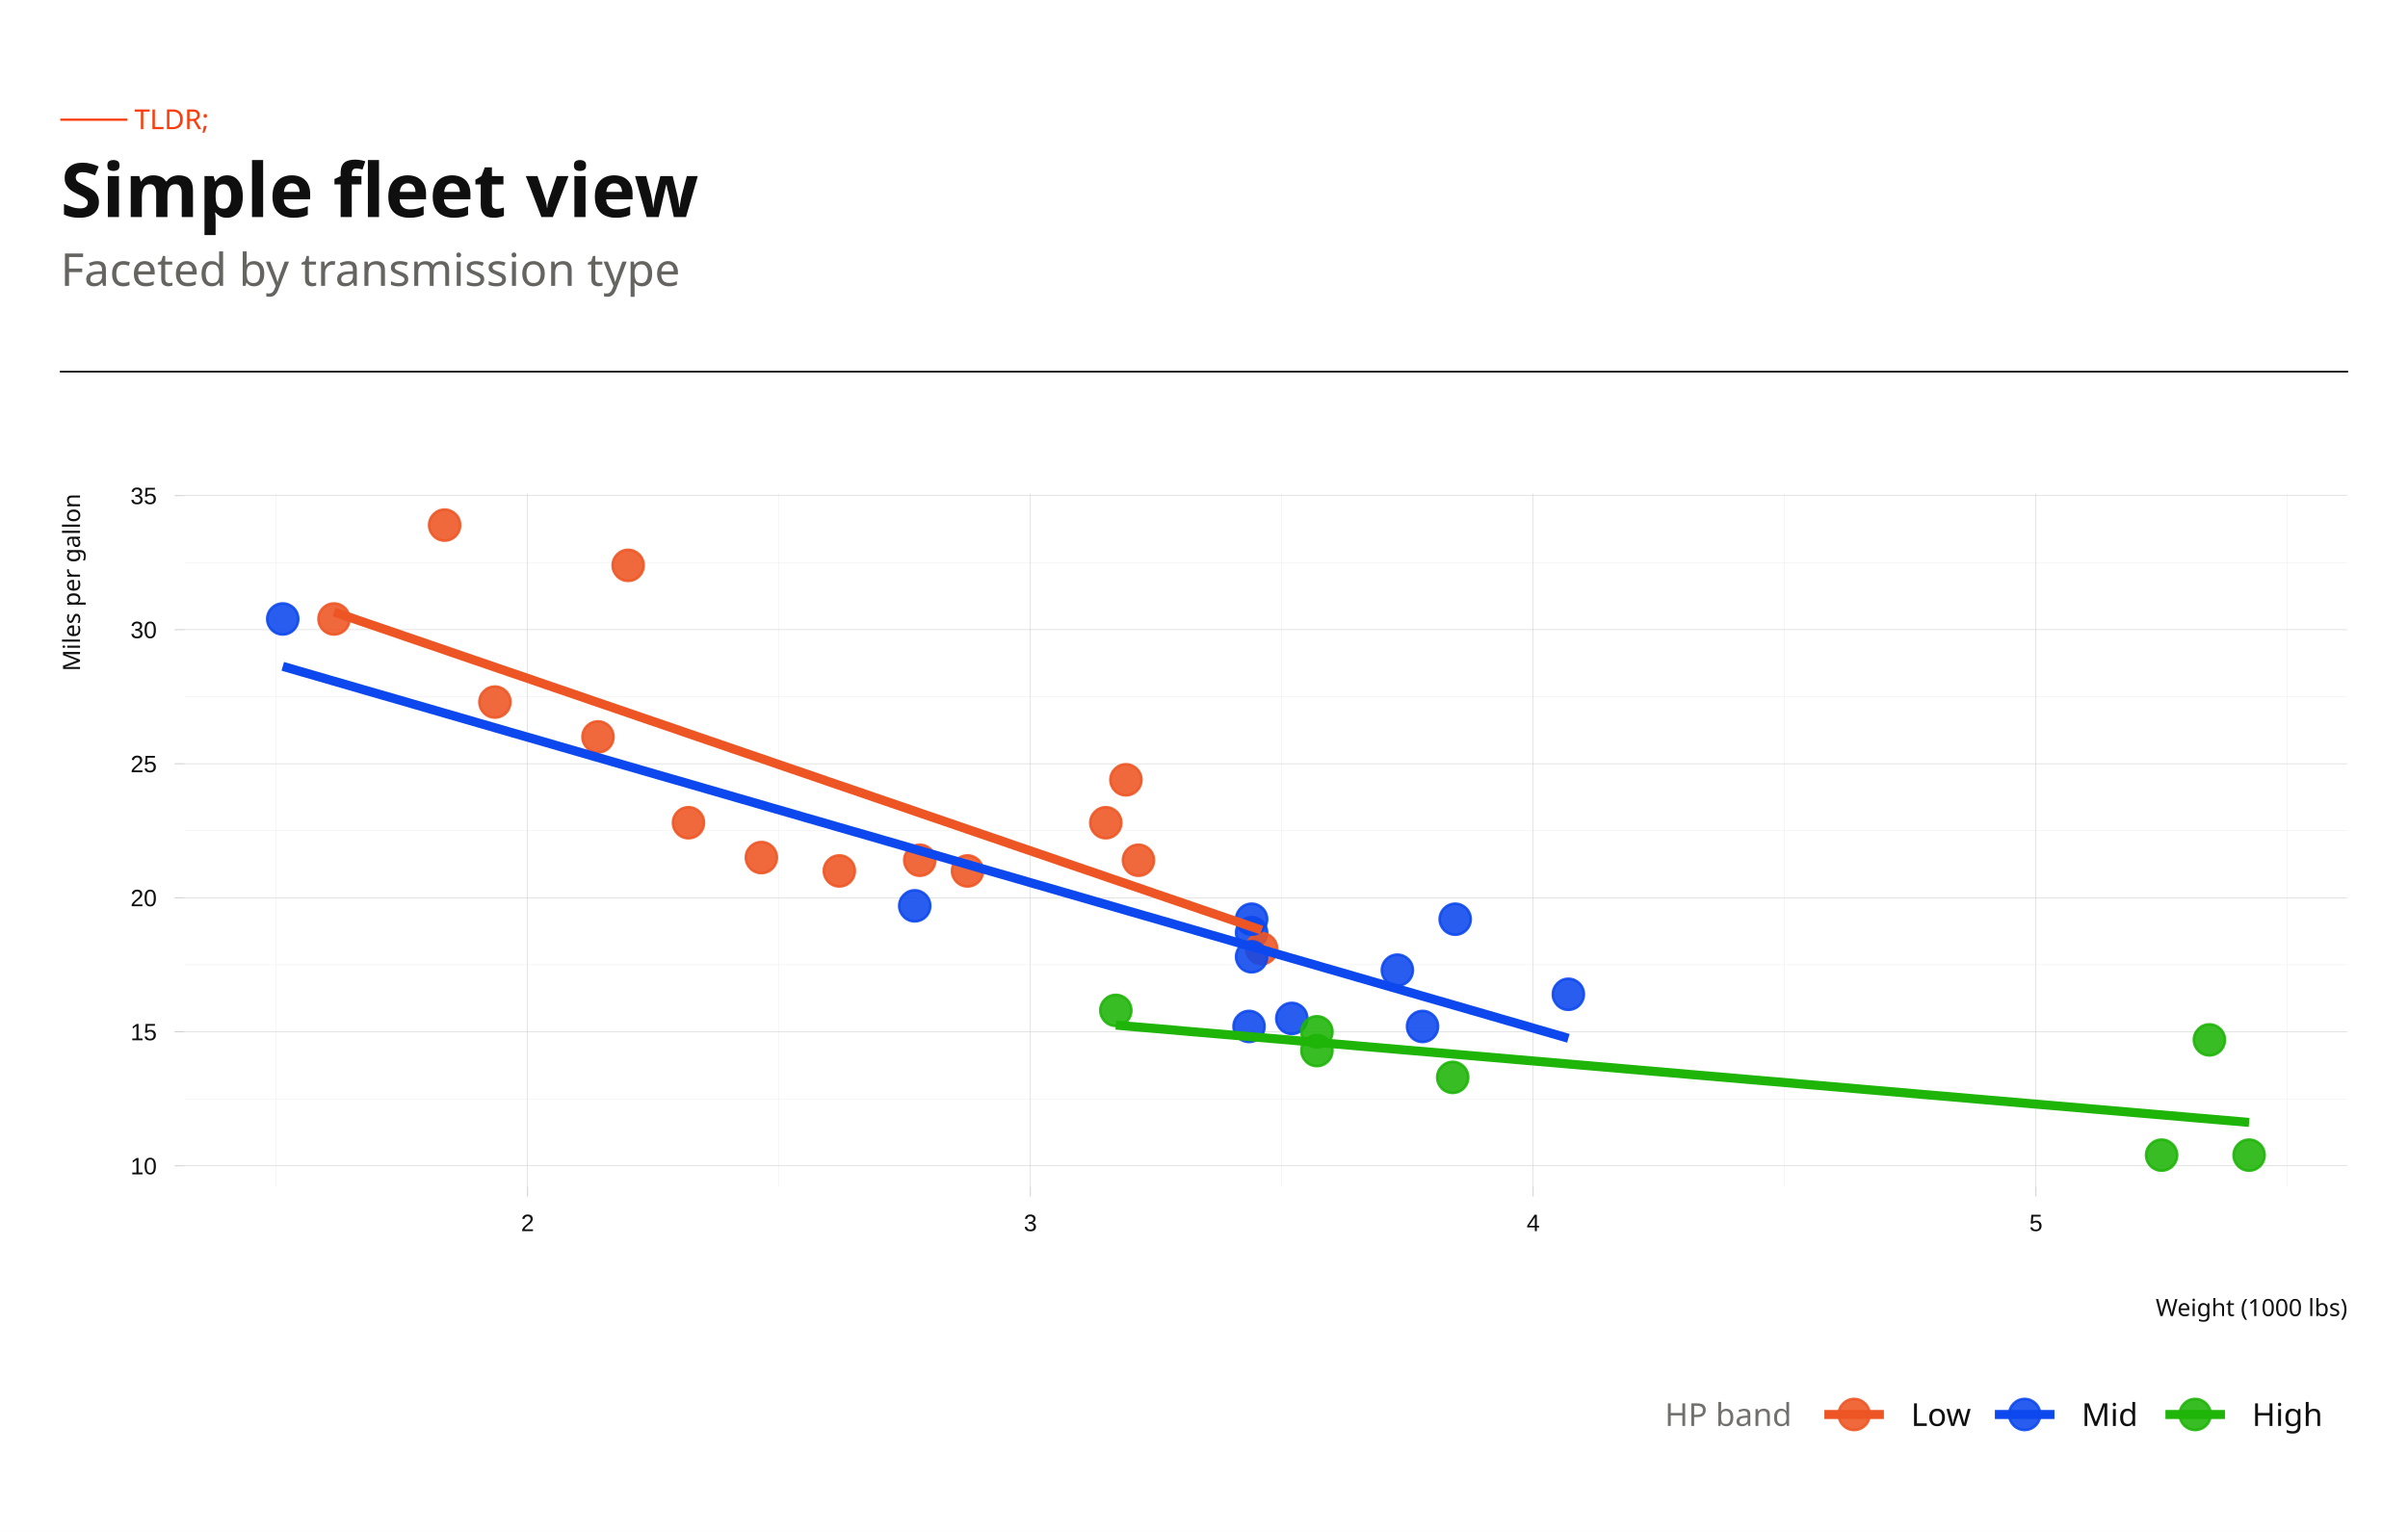
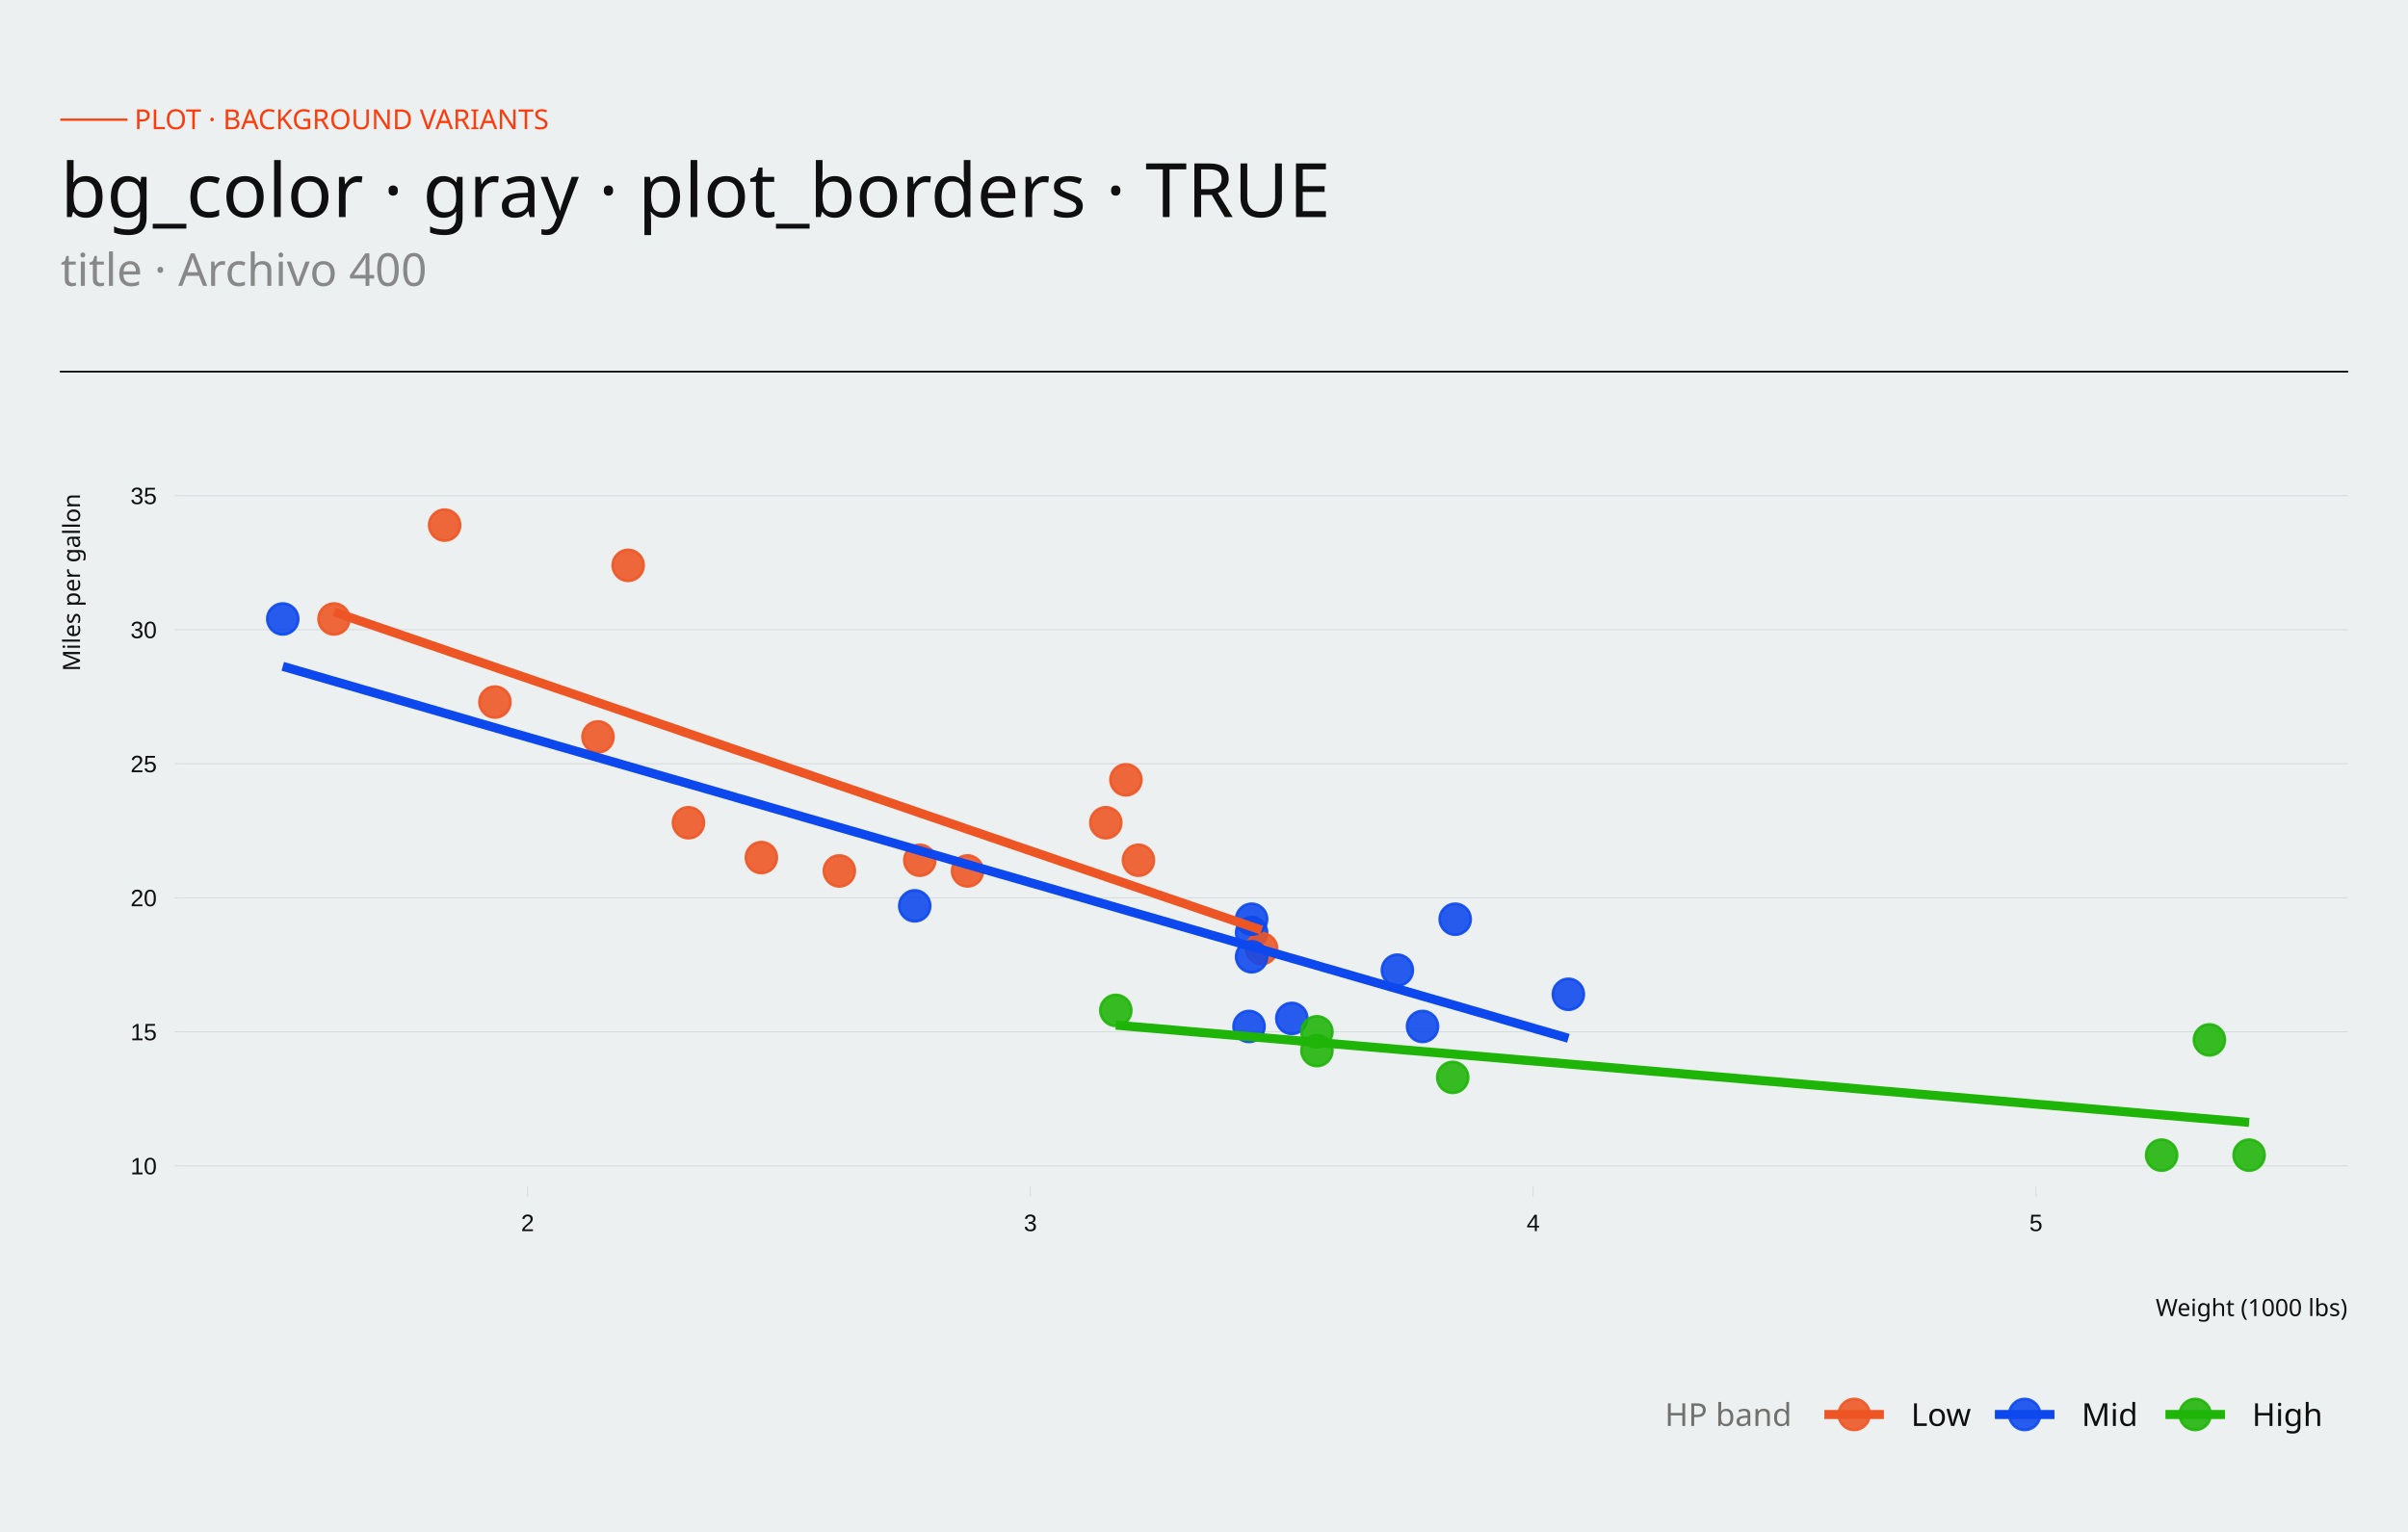
<svg xmlns="http://www.w3.org/2000/svg" width="396.00pt" height="252.00pt" viewBox="0 0 396.00 252.00">
  <g class="svglite">
    <defs>
      <style type="text/css">
    .svglite line, .svglite polyline, .svglite polygon, .svglite path, .svglite rect, .svglite circle {
      fill: none;
      stroke: #000000;
      stroke-linecap: round;
      stroke-linejoin: round;
      stroke-miterlimit: 10.00;
    }
    .svglite text {
      white-space: pre;
    }
    .svglite g.glyphgroup path {
      fill: inherit;
      stroke: none;
    }
  </style>
    </defs>
    <rect width="100%" height="100%" style="stroke: none; fill: none;" />
    <defs>
      <clipPath id="cpMC4wMHwzOTYuMDB8MC4wMHwyNTIuMDA=">
        <rect x="0.00" y="0.00" width="396.00" height="252.00" />
      </clipPath>
    </defs>
    <g clip-path="url(#cpMC4wMHwzOTYuMDB8MC4wMHwyNTIuMDA=)">
-       <rect x="0.00" y="0.00" width="396.00" height="252.00" style="stroke-width: 0.63; stroke: none; fill: #FFFFFF;" />
+       <rect x="0.00" y="0.00" width="396.00" height="252.00" style="stroke-width: 0.63; stroke: none; fill: #EDF0F1;" />
    </g>
    <defs>
      <clipPath id="cpMzAuMzN8Mzg2LjA0fDgxLjIwfDE5NS4yMA==">
        <rect x="30.33" y="81.20" width="355.71" height="114.00" />
      </clipPath>
    </defs>
    <g clip-path="url(#cpMzAuMzN8Mzg2LjA0fDgxLjIwfDE5NS4yMA==)">
-       <rect x="30.33" y="81.20" width="355.71" height="114.00" style="stroke-width: 0.63; stroke: none; fill: #FFFFFF;" />
-       <polyline points="30.33,180.76 386.04,180.76 " style="stroke-width: 0.043; stroke: #DEDEDE; stroke-linecap: butt;" />
-       <polyline points="30.33,158.71 386.04,158.71 " style="stroke-width: 0.043; stroke: #DEDEDE; stroke-linecap: butt;" />
-       <polyline points="30.33,136.66 386.04,136.66 " style="stroke-width: 0.043; stroke: #DEDEDE; stroke-linecap: butt;" />
-       <polyline points="30.33,114.61 386.04,114.61 " style="stroke-width: 0.043; stroke: #DEDEDE; stroke-linecap: butt;" />
-       <polyline points="30.33,92.56 386.04,92.56 " style="stroke-width: 0.043; stroke: #DEDEDE; stroke-linecap: butt;" />
-       <polyline points="45.42,195.20 45.42,81.20 " style="stroke-width: 0.043; stroke: #DEDEDE; stroke-linecap: butt;" />
-       <polyline points="128.10,195.20 128.10,81.20 " style="stroke-width: 0.043; stroke: #DEDEDE; stroke-linecap: butt;" />
-       <polyline points="210.79,195.20 210.79,81.20 " style="stroke-width: 0.043; stroke: #DEDEDE; stroke-linecap: butt;" />
-       <polyline points="293.47,195.20 293.47,81.20 " style="stroke-width: 0.043; stroke: #DEDEDE; stroke-linecap: butt;" />
-       <polyline points="376.15,195.20 376.15,81.20 " style="stroke-width: 0.043; stroke: #DEDEDE; stroke-linecap: butt;" />
-       <polyline points="30.33,191.78 386.04,191.78 " style="stroke-width: 0.085; stroke: #CCCCCC; stroke-linecap: butt;" />
-       <polyline points="30.33,169.73 386.04,169.73 " style="stroke-width: 0.085; stroke: #CCCCCC; stroke-linecap: butt;" />
-       <polyline points="30.33,147.68 386.04,147.68 " style="stroke-width: 0.085; stroke: #CCCCCC; stroke-linecap: butt;" />
-       <polyline points="30.33,125.63 386.04,125.63 " style="stroke-width: 0.085; stroke: #CCCCCC; stroke-linecap: butt;" />
-       <polyline points="30.33,103.58 386.04,103.58 " style="stroke-width: 0.085; stroke: #CCCCCC; stroke-linecap: butt;" />
-       <polyline points="30.33,81.53 386.04,81.53 " style="stroke-width: 0.085; stroke: #CCCCCC; stroke-linecap: butt;" />
-       <polyline points="86.76,195.20 86.76,81.20 " style="stroke-width: 0.085; stroke: #CCCCCC; stroke-linecap: butt;" />
-       <polyline points="169.45,195.20 169.45,81.20 " style="stroke-width: 0.085; stroke: #CCCCCC; stroke-linecap: butt;" />
-       <polyline points="252.13,195.20 252.13,81.20 " style="stroke-width: 0.085; stroke: #CCCCCC; stroke-linecap: butt;" />
-       <polyline points="334.81,195.20 334.81,81.20 " style="stroke-width: 0.085; stroke: #CCCCCC; stroke-linecap: butt;" />
+       <rect x="30.33" y="81.20" width="355.71" height="114.00" style="stroke-width: 0.63; stroke: none; fill: #EDF0F1;" />
+       <polyline points="30.33,191.78 386.04,191.78 " style="stroke-width: 0.15; stroke: #D4D9DB; stroke-linecap: butt;" />
+       <polyline points="30.33,169.73 386.04,169.73 " style="stroke-width: 0.15; stroke: #D4D9DB; stroke-linecap: butt;" />
+       <polyline points="30.33,147.68 386.04,147.68 " style="stroke-width: 0.15; stroke: #D4D9DB; stroke-linecap: butt;" />
+       <polyline points="30.33,125.63 386.04,125.63 " style="stroke-width: 0.15; stroke: #D4D9DB; stroke-linecap: butt;" />
+       <polyline points="30.33,103.58 386.04,103.58 " style="stroke-width: 0.15; stroke: #D4D9DB; stroke-linecap: butt;" />
+       <polyline points="30.33,81.53 386.04,81.53 " style="stroke-width: 0.15; stroke: #D4D9DB; stroke-linecap: butt;" />
      <circle cx="138.03" cy="143.27" r="2.56" style="stroke-width: 0.42; stroke: #EE5524; stroke-opacity: 0.88; fill: #EE5524; fill-opacity: 0.88;" />
      <circle cx="159.11" cy="143.27" r="2.56" style="stroke-width: 0.42; stroke: #EE5524; stroke-opacity: 0.88; fill: #EE5524; fill-opacity: 0.88;" />
      <circle cx="113.22" cy="135.34" r="2.56" style="stroke-width: 0.42; stroke: #EE5524; stroke-opacity: 0.88; fill: #EE5524; fill-opacity: 0.88;" />
      <circle cx="187.22" cy="141.51" r="2.56" style="stroke-width: 0.42; stroke: #EE5524; stroke-opacity: 0.88; fill: #EE5524; fill-opacity: 0.88;" />
      <circle cx="205.83" cy="153.42" r="2.56" style="stroke-width: 0.42; stroke: #0C48ED; stroke-opacity: 0.88; fill: #0C48ED; fill-opacity: 0.88;" />
      <circle cx="207.48" cy="156.06" r="2.56" style="stroke-width: 0.42; stroke: #EE5524; stroke-opacity: 0.88; fill: #EE5524; fill-opacity: 0.88;" />
      <circle cx="216.57" cy="172.82" r="2.56" style="stroke-width: 0.42; stroke: #1EB508; stroke-opacity: 0.88; fill: #1EB508; fill-opacity: 0.88;" />
      <circle cx="185.16" cy="128.28" r="2.56" style="stroke-width: 0.42; stroke: #EE5524; stroke-opacity: 0.88; fill: #EE5524; fill-opacity: 0.88;" />
      <circle cx="181.85" cy="135.34" r="2.56" style="stroke-width: 0.42; stroke: #EE5524; stroke-opacity: 0.88; fill: #EE5524; fill-opacity: 0.88;" />
      <circle cx="205.83" cy="151.21" r="2.56" style="stroke-width: 0.42; stroke: #0C48ED; stroke-opacity: 0.88; fill: #0C48ED; fill-opacity: 0.88;" />
      <circle cx="205.83" cy="157.39" r="2.56" style="stroke-width: 0.42; stroke: #0C48ED; stroke-opacity: 0.88; fill: #0C48ED; fill-opacity: 0.88;" />
      <circle cx="257.92" cy="163.56" r="2.56" style="stroke-width: 0.42; stroke: #0C48ED; stroke-opacity: 0.88; fill: #0C48ED; fill-opacity: 0.88;" />
      <circle cx="229.80" cy="159.59" r="2.56" style="stroke-width: 0.42; stroke: #0C48ED; stroke-opacity: 0.88; fill: #0C48ED; fill-opacity: 0.88;" />
      <circle cx="233.94" cy="168.85" r="2.56" style="stroke-width: 0.42; stroke: #0C48ED; stroke-opacity: 0.88; fill: #0C48ED; fill-opacity: 0.88;" />
      <circle cx="355.48" cy="190.02" r="2.56" style="stroke-width: 0.42; stroke: #1EB508; stroke-opacity: 0.88; fill: #1EB508; fill-opacity: 0.88;" />
      <circle cx="369.87" cy="190.02" r="2.56" style="stroke-width: 0.42; stroke: #1EB508; stroke-opacity: 0.88; fill: #1EB508; fill-opacity: 0.88;" />
      <circle cx="363.34" cy="171.06" r="2.56" style="stroke-width: 0.42; stroke: #1EB508; stroke-opacity: 0.88; fill: #1EB508; fill-opacity: 0.88;" />
      <circle cx="103.30" cy="93.00" r="2.56" style="stroke-width: 0.42; stroke: #EE5524; stroke-opacity: 0.88; fill: #EE5524; fill-opacity: 0.88;" />
      <circle cx="54.93" cy="101.82" r="2.56" style="stroke-width: 0.42; stroke: #EE5524; stroke-opacity: 0.88; fill: #EE5524; fill-opacity: 0.88;" />
      <circle cx="73.12" cy="86.38" r="2.56" style="stroke-width: 0.42; stroke: #EE5524; stroke-opacity: 0.88; fill: #EE5524; fill-opacity: 0.88;" />
      <circle cx="125.21" cy="141.07" r="2.56" style="stroke-width: 0.42; stroke: #EE5524; stroke-opacity: 0.88; fill: #EE5524; fill-opacity: 0.88;" />
      <circle cx="212.44" cy="167.53" r="2.56" style="stroke-width: 0.42; stroke: #0C48ED; stroke-opacity: 0.88; fill: #0C48ED; fill-opacity: 0.88;" />
      <circle cx="205.41" cy="168.85" r="2.56" style="stroke-width: 0.42; stroke: #0C48ED; stroke-opacity: 0.88; fill: #0C48ED; fill-opacity: 0.88;" />
      <circle cx="238.90" cy="177.23" r="2.56" style="stroke-width: 0.42; stroke: #1EB508; stroke-opacity: 0.88; fill: #1EB508; fill-opacity: 0.88;" />
      <circle cx="239.31" cy="151.21" r="2.56" style="stroke-width: 0.42; stroke: #0C48ED; stroke-opacity: 0.88; fill: #0C48ED; fill-opacity: 0.88;" />
      <circle cx="81.39" cy="115.49" r="2.56" style="stroke-width: 0.42; stroke: #EE5524; stroke-opacity: 0.88; fill: #EE5524; fill-opacity: 0.88;" />
      <circle cx="98.34" cy="121.22" r="2.56" style="stroke-width: 0.42; stroke: #EE5524; stroke-opacity: 0.88; fill: #EE5524; fill-opacity: 0.88;" />
      <circle cx="46.50" cy="101.82" r="2.56" style="stroke-width: 0.42; stroke: #0C48ED; stroke-opacity: 0.88; fill: #0C48ED; fill-opacity: 0.88;" />
      <circle cx="183.50" cy="166.21" r="2.56" style="stroke-width: 0.42; stroke: #1EB508; stroke-opacity: 0.88; fill: #1EB508; fill-opacity: 0.88;" />
      <circle cx="150.43" cy="149.01" r="2.56" style="stroke-width: 0.42; stroke: #0C48ED; stroke-opacity: 0.88; fill: #0C48ED; fill-opacity: 0.88;" />
      <circle cx="216.57" cy="169.73" r="2.56" style="stroke-width: 0.42; stroke: #1EB508; stroke-opacity: 0.88; fill: #1EB508; fill-opacity: 0.88;" />
      <circle cx="151.26" cy="141.51" r="2.56" style="stroke-width: 0.42; stroke: #EE5524; stroke-opacity: 0.88; fill: #EE5524; fill-opacity: 0.88;" />
      <polyline points="54.93,100.67 56.86,101.33 58.79,102.00 60.72,102.66 62.65,103.32 64.59,103.98 66.52,104.65 68.45,105.31 70.38,105.97 72.31,106.63 74.24,107.30 76.17,107.96 78.10,108.62 80.03,109.28 81.96,109.95 83.90,110.61 85.83,111.27 87.76,111.93 89.69,112.60 91.62,113.26 93.55,113.92 95.48,114.58 97.41,115.25 99.34,115.91 101.27,116.57 103.21,117.23 105.14,117.90 107.07,118.56 109.00,119.22 110.93,119.88 112.86,120.55 114.79,121.21 116.72,121.87 118.65,122.53 120.58,123.20 122.52,123.86 124.45,124.52 126.38,125.18 128.31,125.85 130.24,126.51 132.17,127.17 134.10,127.83 136.03,128.50 137.96,129.16 139.89,129.82 141.83,130.48 143.76,131.15 145.69,131.81 147.62,132.47 149.55,133.13 151.48,133.80 153.41,134.46 155.34,135.12 157.27,135.78 159.20,136.45 161.14,137.11 163.07,137.77 165.00,138.43 166.93,139.10 168.86,139.76 170.79,140.42 172.72,141.08 174.65,141.75 176.58,142.41 178.51,143.07 180.45,143.73 182.38,144.40 184.31,145.06 186.24,145.72 188.17,146.38 190.10,147.05 192.03,147.71 193.96,148.37 195.89,149.03 197.82,149.70 199.76,150.36 201.69,151.02 203.62,151.68 205.55,152.35 207.48,153.01 " style="stroke-width: 1.49; stroke: #EE5524; stroke-linecap: butt;" />
      <polyline points="46.50,109.61 49.17,110.39 51.85,111.16 54.53,111.94 57.20,112.71 59.88,113.49 62.55,114.26 65.23,115.03 67.91,115.81 70.58,116.58 73.26,117.36 75.93,118.13 78.61,118.91 81.29,119.68 83.96,120.46 86.64,121.23 89.32,122.00 91.99,122.78 94.67,123.55 97.34,124.33 100.02,125.10 102.70,125.88 105.37,126.65 108.05,127.43 110.73,128.20 113.40,128.97 116.08,129.75 118.75,130.52 121.43,131.30 124.11,132.07 126.78,132.85 129.46,133.62 132.13,134.40 134.81,135.17 137.49,135.95 140.16,136.72 142.84,137.49 145.52,138.27 148.19,139.04 150.87,139.82 153.54,140.59 156.22,141.37 158.90,142.14 161.57,142.92 164.25,143.69 166.93,144.46 169.60,145.24 172.28,146.01 174.95,146.79 177.63,147.56 180.31,148.34 182.98,149.11 185.66,149.89 188.34,150.66 191.01,151.43 193.69,152.21 196.36,152.98 199.04,153.76 201.72,154.53 204.39,155.31 207.07,156.08 209.74,156.86 212.42,157.63 215.10,158.40 217.77,159.18 220.45,159.95 223.13,160.73 225.80,161.50 228.48,162.28 231.15,163.05 233.83,163.83 236.51,164.60 239.18,165.37 241.86,166.15 244.54,166.92 247.21,167.70 249.89,168.47 252.56,169.25 255.24,170.02 257.92,170.80 " style="stroke-width: 1.49; stroke: #0C48ED; stroke-linecap: butt;" />
      <polyline points="183.50,168.63 185.86,168.84 188.22,169.04 190.58,169.24 192.94,169.44 195.30,169.65 197.66,169.85 200.02,170.05 202.37,170.25 204.73,170.46 207.09,170.66 209.45,170.86 211.81,171.06 214.17,171.27 216.53,171.47 218.89,171.67 221.25,171.87 223.61,172.08 225.97,172.28 228.32,172.48 230.68,172.69 233.04,172.89 235.40,173.09 237.76,173.29 240.12,173.50 242.48,173.70 244.84,173.90 247.20,174.10 249.56,174.31 251.91,174.51 254.27,174.71 256.63,174.91 258.99,175.12 261.35,175.32 263.71,175.52 266.07,175.72 268.43,175.93 270.79,176.13 273.15,176.33 275.51,176.53 277.86,176.74 280.22,176.94 282.58,177.14 284.94,177.34 287.30,177.55 289.66,177.75 292.02,177.95 294.38,178.15 296.74,178.36 299.10,178.56 301.46,178.76 303.81,178.96 306.17,179.17 308.53,179.37 310.89,179.57 313.25,179.77 315.61,179.98 317.97,180.18 320.33,180.38 322.69,180.58 325.05,180.79 327.41,180.99 329.76,181.19 332.12,181.39 334.48,181.60 336.84,181.80 339.20,182.00 341.56,182.20 343.92,182.41 346.28,182.61 348.64,182.81 351.00,183.02 353.36,183.22 355.71,183.42 358.07,183.62 360.43,183.83 362.79,184.03 365.15,184.23 367.51,184.43 369.87,184.64 " style="stroke-width: 1.49; stroke: #1EB508; stroke-linecap: butt;" />
    </g>
    <g clip-path="url(#cpMC4wMHwzOTYuMDB8MC4wMHwyNTIuMDA=)">
      <text x="25.79" y="193.18" text-anchor="end" style="font-size: 3.90px;fill: #0F0F0F; font-family: &quot;Arial&quot;;" textLength="4.31px" lengthAdjust="spacingAndGlyphs">10</text>
      <text x="25.79" y="171.13" text-anchor="end" style="font-size: 3.90px;fill: #0F0F0F; font-family: &quot;Arial&quot;;" textLength="4.31px" lengthAdjust="spacingAndGlyphs">15</text>
      <text x="25.79" y="149.08" text-anchor="end" style="font-size: 3.90px;fill: #0F0F0F; font-family: &quot;Arial&quot;;" textLength="4.31px" lengthAdjust="spacingAndGlyphs">20</text>
      <text x="25.79" y="127.03" text-anchor="end" style="font-size: 3.90px;fill: #0F0F0F; font-family: &quot;Arial&quot;;" textLength="4.31px" lengthAdjust="spacingAndGlyphs">25</text>
      <text x="25.79" y="104.98" text-anchor="end" style="font-size: 3.90px;fill: #0F0F0F; font-family: &quot;Arial&quot;;" textLength="4.31px" lengthAdjust="spacingAndGlyphs">30</text>
      <text x="25.79" y="82.93" text-anchor="end" style="font-size: 3.90px;fill: #0F0F0F; font-family: &quot;Arial&quot;;" textLength="4.31px" lengthAdjust="spacingAndGlyphs">35</text>
-       <polyline points="28.71,191.78 30.33,191.78 " style="stroke-width: 0.15; stroke: #CCCCCC; stroke-linecap: butt;" />
-       <polyline points="28.71,169.73 30.33,169.73 " style="stroke-width: 0.15; stroke: #CCCCCC; stroke-linecap: butt;" />
-       <polyline points="28.71,147.68 30.33,147.68 " style="stroke-width: 0.15; stroke: #CCCCCC; stroke-linecap: butt;" />
-       <polyline points="28.71,125.63 30.33,125.63 " style="stroke-width: 0.15; stroke: #CCCCCC; stroke-linecap: butt;" />
-       <polyline points="28.71,103.58 30.33,103.58 " style="stroke-width: 0.15; stroke: #CCCCCC; stroke-linecap: butt;" />
-       <polyline points="28.71,81.53 30.33,81.53 " style="stroke-width: 0.15; stroke: #CCCCCC; stroke-linecap: butt;" />
-       <polyline points="86.76,196.82 86.76,195.20 " style="stroke-width: 0.15; stroke: #CCCCCC; stroke-linecap: butt;" />
-       <polyline points="169.45,196.82 169.45,195.20 " style="stroke-width: 0.15; stroke: #CCCCCC; stroke-linecap: butt;" />
-       <polyline points="252.13,196.82 252.13,195.20 " style="stroke-width: 0.15; stroke: #CCCCCC; stroke-linecap: butt;" />
-       <polyline points="334.81,196.82 334.81,195.20 " style="stroke-width: 0.15; stroke: #CCCCCC; stroke-linecap: butt;" />
+       <polyline points="28.71,191.78 30.33,191.78 " style="stroke-width: 0.15; stroke: #D4D9DB; stroke-linecap: butt;" />
+       <polyline points="28.71,169.73 30.33,169.73 " style="stroke-width: 0.15; stroke: #D4D9DB; stroke-linecap: butt;" />
+       <polyline points="28.71,147.68 30.33,147.68 " style="stroke-width: 0.15; stroke: #D4D9DB; stroke-linecap: butt;" />
+       <polyline points="28.71,125.63 30.33,125.63 " style="stroke-width: 0.15; stroke: #D4D9DB; stroke-linecap: butt;" />
+       <polyline points="28.71,103.58 30.33,103.58 " style="stroke-width: 0.15; stroke: #D4D9DB; stroke-linecap: butt;" />
+       <polyline points="28.71,81.53 30.33,81.53 " style="stroke-width: 0.15; stroke: #D4D9DB; stroke-linecap: butt;" />
+       <polyline points="86.76,196.82 86.76,195.20 " style="stroke-width: 0.15; stroke: #D4D9DB; stroke-linecap: butt;" />
+       <polyline points="169.45,196.82 169.45,195.20 " style="stroke-width: 0.15; stroke: #D4D9DB; stroke-linecap: butt;" />
+       <polyline points="252.13,196.82 252.13,195.20 " style="stroke-width: 0.15; stroke: #D4D9DB; stroke-linecap: butt;" />
+       <polyline points="334.81,196.82 334.81,195.20 " style="stroke-width: 0.15; stroke: #D4D9DB; stroke-linecap: butt;" />
      <text x="86.76" y="202.52" text-anchor="middle" style="font-size: 3.90px;fill: #0F0F0F; font-family: &quot;Arial&quot;;" textLength="2.16px" lengthAdjust="spacingAndGlyphs">2</text>
      <text x="169.45" y="202.52" text-anchor="middle" style="font-size: 3.90px;fill: #0F0F0F; font-family: &quot;Arial&quot;;" textLength="2.16px" lengthAdjust="spacingAndGlyphs">3</text>
      <text x="252.13" y="202.52" text-anchor="middle" style="font-size: 3.90px;fill: #0F0F0F; font-family: &quot;Arial&quot;;" textLength="2.16px" lengthAdjust="spacingAndGlyphs">4</text>
      <text x="334.81" y="202.52" text-anchor="middle" style="font-size: 3.90px;fill: #0F0F0F; font-family: &quot;Arial&quot;;" textLength="2.16px" lengthAdjust="spacingAndGlyphs">5</text>
      <text x="386.04" y="216.49" text-anchor="end" style="font-size: 3.90px; font-weight: 100;fill: #0F0F0F; font-family: &quot;JetBrains Mono&quot;;" textLength="39.58px" lengthAdjust="spacingAndGlyphs">Weight (1000 lbs)</text>
      <text transform="translate(13.16,81.20) rotate(-90)" text-anchor="end" style="font-size: 3.90px; font-weight: 100;fill: #0F0F0F; font-family: &quot;JetBrains Mono&quot;;" textLength="37.25px" lengthAdjust="spacingAndGlyphs">Miles per gallon</text>
      <rect x="270.56" y="223.32" width="115.48" height="18.72" style="stroke-width: 0.75; stroke: none;" />
-       <rect x="270.56" y="223.32" width="115.48" height="18.72" style="stroke-width: 0.63; stroke: none; fill: #FFFFFF;" />
+       <rect x="270.56" y="223.32" width="115.48" height="18.72" style="stroke-width: 0.63; stroke: none; fill: #EDF0F1;" />
      <text x="273.79" y="234.57" style="font-size: 5.20px;fill: #71706C; font-family: &quot;JetBrains Mono&quot;;" textLength="21.77px" lengthAdjust="spacingAndGlyphs">HP band</text>
-       <rect x="298.80" y="226.56" width="12.24" height="12.24" style="stroke-width: 0.63; stroke: none; fill: #FFFFFF;" />
+       <rect x="298.80" y="226.56" width="12.24" height="12.24" style="stroke-width: 0.63; stroke: none; fill: #EDF0F1;" />
      <circle cx="304.92" cy="232.68" r="2.56" style="stroke-width: 0.42; stroke: #EE5524; stroke-opacity: 0.88; fill: #EE5524; fill-opacity: 0.88;" />
      <line x1="300.02" y1="232.68" x2="309.81" y2="232.68" style="stroke-width: 1.49; stroke: #EE5524; stroke-linecap: butt;" />
-       <rect x="326.84" y="226.56" width="12.24" height="12.24" style="stroke-width: 0.63; stroke: none; fill: #FFFFFF;" />
+       <rect x="326.84" y="226.56" width="12.24" height="12.24" style="stroke-width: 0.63; stroke: none; fill: #EDF0F1;" />
      <circle cx="332.96" cy="232.68" r="2.56" style="stroke-width: 0.42; stroke: #0C48ED; stroke-opacity: 0.88; fill: #0C48ED; fill-opacity: 0.88;" />
      <line x1="328.06" y1="232.68" x2="337.86" y2="232.68" style="stroke-width: 1.49; stroke: #0C48ED; stroke-linecap: butt;" />
-       <rect x="354.88" y="226.56" width="12.24" height="12.24" style="stroke-width: 0.63; stroke: none; fill: #FFFFFF;" />
+       <rect x="354.88" y="226.56" width="12.24" height="12.24" style="stroke-width: 0.63; stroke: none; fill: #EDF0F1;" />
      <circle cx="361.00" cy="232.68" r="2.56" style="stroke-width: 0.42; stroke: #1EB508; stroke-opacity: 0.88; fill: #1EB508; fill-opacity: 0.88;" />
      <line x1="356.11" y1="232.68" x2="365.90" y2="232.68" style="stroke-width: 1.49; stroke: #1EB508; stroke-linecap: butt;" />
      <text x="314.27" y="234.57" style="font-size: 5.20px;fill: #0F0F0F; font-family: &quot;JetBrains Mono&quot;;" textLength="9.33px" lengthAdjust="spacingAndGlyphs">Low</text>
      <text x="342.32" y="234.57" style="font-size: 5.20px;fill: #0F0F0F; font-family: &quot;JetBrains Mono&quot;;" textLength="9.33px" lengthAdjust="spacingAndGlyphs">Mid</text>
      <text x="370.36" y="234.57" style="font-size: 5.20px;fill: #0F0F0F; font-family: &quot;JetBrains Mono&quot;;" textLength="12.44px" lengthAdjust="spacingAndGlyphs">High</text>
-       <text x="9.96" y="47.03" style="font-size: 7.47px;fill: #656460; font-family: &quot;Satoshi&quot;;" textLength="94.25px" lengthAdjust="spacingAndGlyphs">Faceted by transmission type</text>
+       <text x="9.96" y="47.03" style="font-size: 7.47px;fill: #888888; font-family: &quot;Satoshi&quot;;" textLength="59.38px" lengthAdjust="spacingAndGlyphs">title · Archivo 400</text>
      <polyline points="9.96,61.13 386.04,61.13 " style="stroke-width: 0.30; stroke: #0F0F0F;" />
-       <text x="9.96" y="35.70" style="font-size: 12.35px; font-weight: 600;fill: #0F0F0F; font-family: &quot;Archivo&quot;;" textLength="94.80px" lengthAdjust="spacingAndGlyphs">Simple fleet view</text>
-       <text x="9.96" y="21.25" style="font-size: 4.55px;fill: #FB3D0E; font-family: &quot;JetBrains Mono&quot;;" textLength="27.34px" lengthAdjust="spacingAndGlyphs">──── TLDR;</text>
+       <text x="9.96" y="35.70" style="font-size: 12.35px;fill: #0F0F0F; font-family: &quot;Archivo&quot;;" textLength="205.92px" lengthAdjust="spacingAndGlyphs">bg_color · gray  ·  plot_borders · TRUE</text>
+       <text x="9.96" y="21.25" style="font-size: 4.55px;fill: #FB3D0E; font-family: &quot;JetBrains Mono&quot;;" textLength="84.77px" lengthAdjust="spacingAndGlyphs">──── PLOT · BACKGROUND VARIANTS</text>
    </g>
  </g>
</svg>
